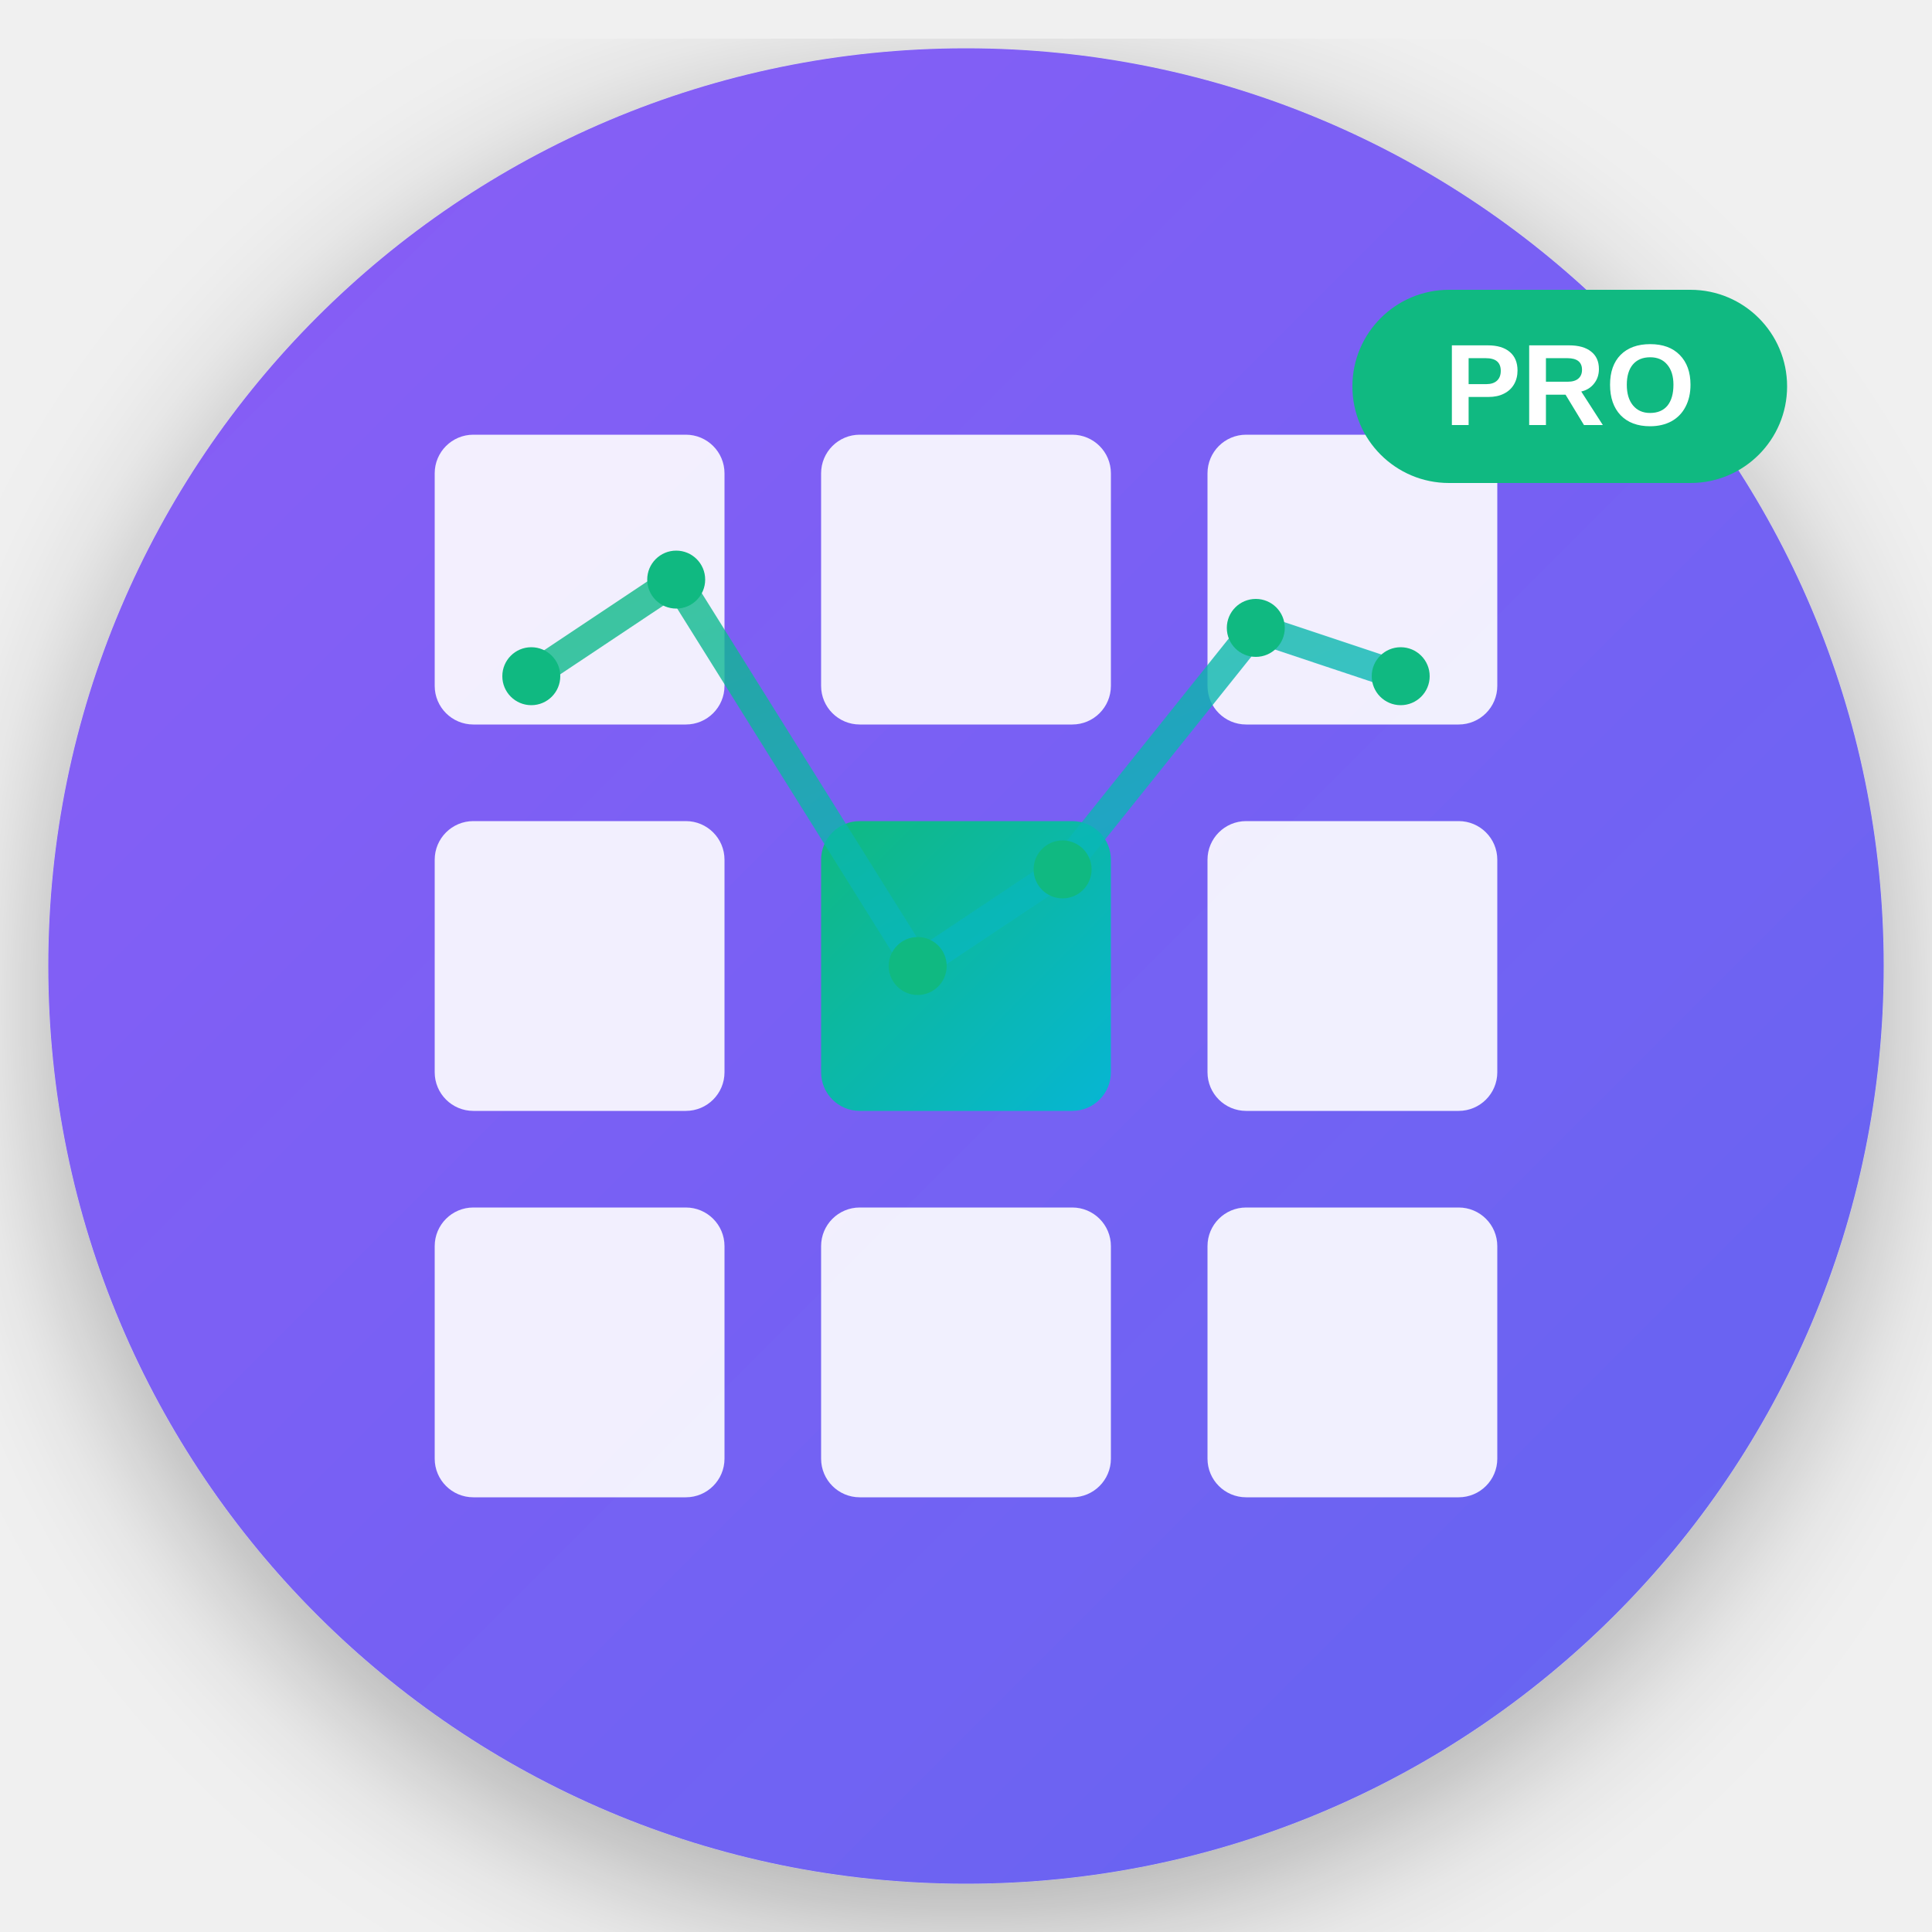
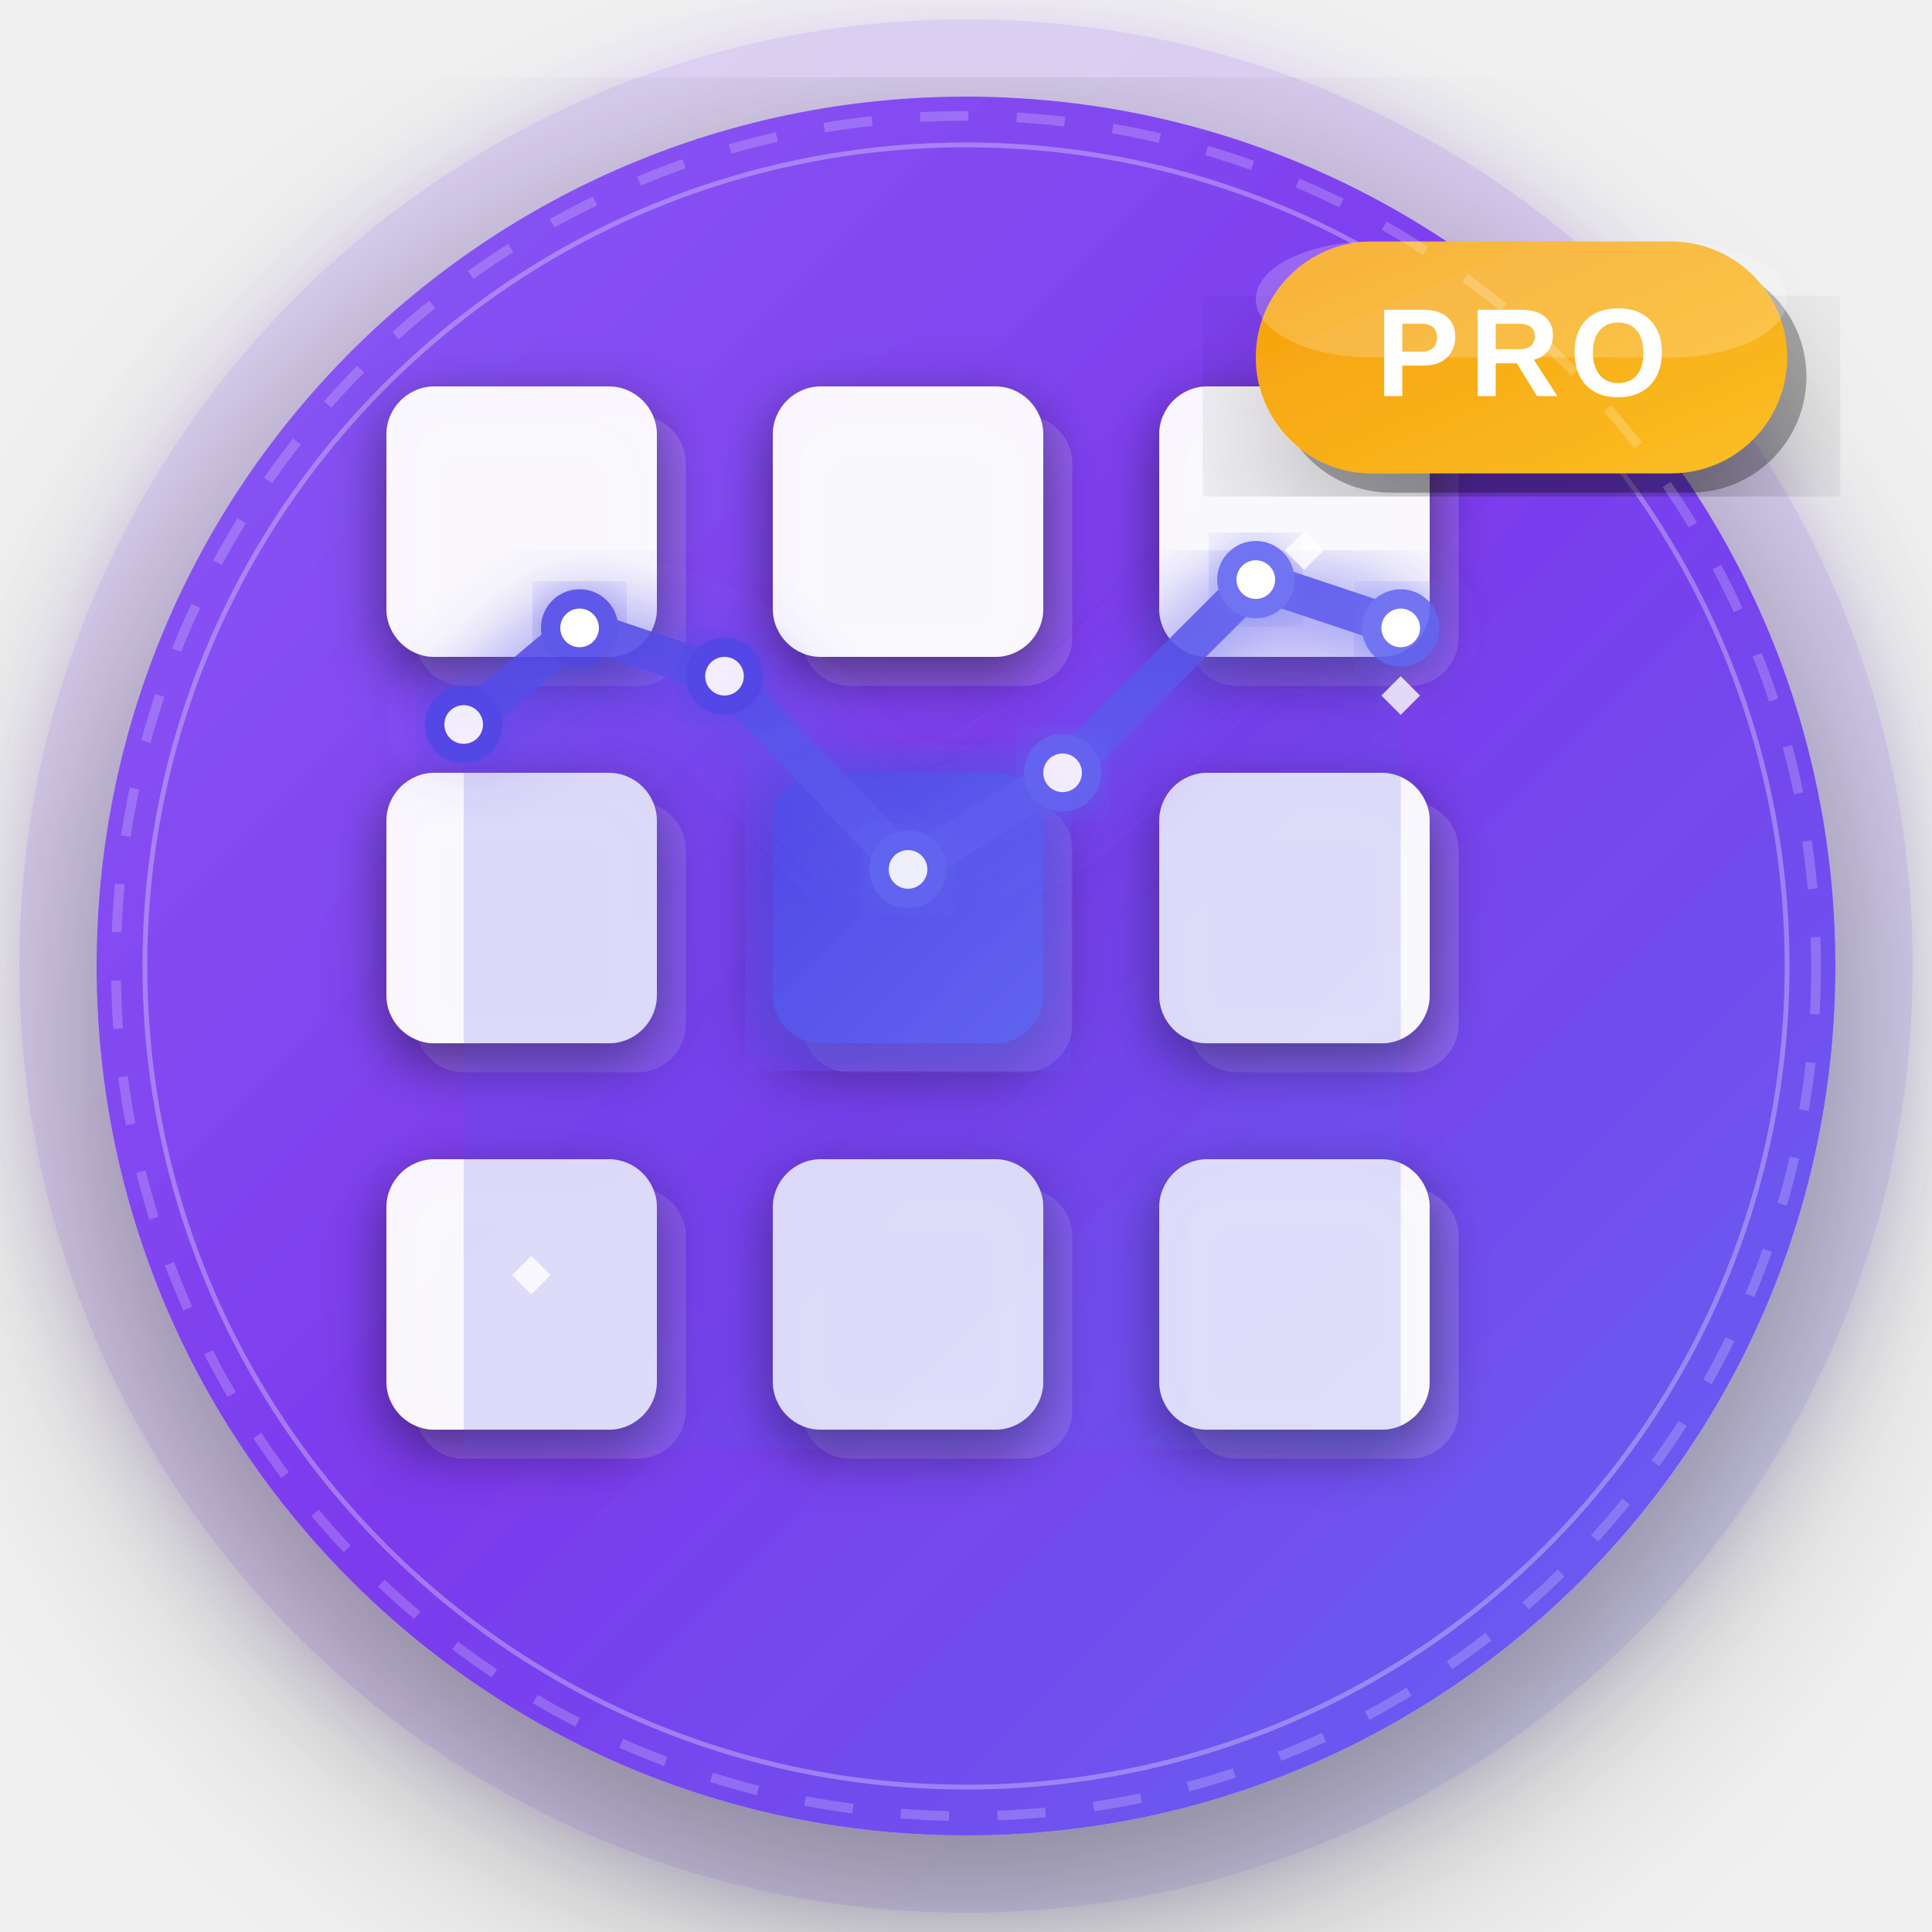
<svg xmlns="http://www.w3.org/2000/svg" width="200" height="200" viewBox="0 0 200 200" fill="none">
  <defs>
    <linearGradient id="bgGradient" x1="0%" y1="0%" x2="100%" y2="100%">
      <stop offset="0%" style="stop-color:#8b5cf6;stop-opacity:1" />
+       <stop offset="50%" style="stop-color:#7c3aed;stop-opacity:1" />
      <stop offset="100%" style="stop-color:#6366f1;stop-opacity:1" />
    </linearGradient>
    <linearGradient id="accentGradient" x1="0%" y1="0%" x2="100%" y2="100%">
-       <stop offset="0%" style="stop-color:#10b981;stop-opacity:1" />
-       <stop offset="100%" style="stop-color:#06b6d4;stop-opacity:1" />
+       <stop offset="0%" style="stop-color:#4f46e5;stop-opacity:1" />
+       <stop offset="100%" style="stop-color:#6366f1;stop-opacity:1" />
    </linearGradient>
+     <linearGradient id="goldGradient" x1="0%" y1="0%" x2="100%" y2="100%">
+       <stop offset="0%" style="stop-color:#f59e0b;stop-opacity:1" />
+       <stop offset="100%" style="stop-color:#fbbf24;stop-opacity:1" />
+     </linearGradient>
+     <filter id="glow">
+       <feGaussianBlur stdDeviation="4" result="coloredBlur" />
+       <feMerge>
+         <feMergeNode in="coloredBlur" />
+         <feMergeNode in="SourceGraphic" />
+       </feMerge>
+     </filter>
    <filter id="shadow">
-       <feDropShadow dx="0" dy="4" stdDeviation="8" flood-opacity="0.3" />
+       <feDropShadow dx="0" dy="8" stdDeviation="12" flood-opacity="0.4" />
+     </filter>
+     <filter id="innerShadow">
+       <feGaussianBlur in="SourceAlpha" stdDeviation="3" />
+       <feOffset dx="0" dy="2" result="offsetblur" />
+       <feComponentTransfer>
+         <feFuncA type="linear" slope="0.5" />
+       </feComponentTransfer>
+       <feMerge>
+         <feMergeNode />
+         <feMergeNode in="SourceGraphic" />
+       </feMerge>
    </filter>
  </defs>
-   <circle cx="100" cy="100" r="95" fill="url(#bgGradient)" filter="url(#shadow)" />
-   <g transform="translate(45, 45)">
-     <rect x="0" y="0" width="30" height="30" rx="4" fill="white" opacity="0.9" />
-     <rect x="40" y="0" width="30" height="30" rx="4" fill="white" opacity="0.9" />
-     <rect x="80" y="0" width="30" height="30" rx="4" fill="white" opacity="0.9" />
-     <rect x="0" y="40" width="30" height="30" rx="4" fill="white" opacity="0.9" />
-     <rect x="40" y="40" width="30" height="30" rx="4" fill="url(#accentGradient)" />
-     <rect x="80" y="40" width="30" height="30" rx="4" fill="white" opacity="0.9" />
-     <rect x="0" y="80" width="30" height="30" rx="4" fill="white" opacity="0.9" />
-     <rect x="40" y="80" width="30" height="30" rx="4" fill="white" opacity="0.9" />
-     <rect x="80" y="80" width="30" height="30" rx="4" fill="white" opacity="0.9" />
-     <path d="M 10 25 L 25 15 L 50 55 L 65 45 L 85 20 L 100 25" stroke="url(#accentGradient)" stroke-width="3" fill="none" stroke-linecap="round" stroke-linejoin="round" opacity="0.8" />
-     <circle cx="10" cy="25" r="3" fill="#10b981" />
-     <circle cx="25" cy="15" r="3" fill="#10b981" />
-     <circle cx="50" cy="55" r="3" fill="#10b981" />
-     <circle cx="65" cy="45" r="3" fill="#10b981" />
-     <circle cx="85" cy="20" r="3" fill="#10b981" />
-     <circle cx="100" cy="25" r="3" fill="#10b981" />
+   <circle cx="100" cy="100" r="98" fill="url(#bgGradient)" opacity="0.2" filter="url(#glow)" />
+   <circle cx="100" cy="100" r="90" fill="url(#bgGradient)" filter="url(#shadow)" />
+   <circle cx="100" cy="100" r="85" fill="none" stroke="white" stroke-width="0.5" opacity="0.3" />
+   <g transform="translate(40, 40)">
+     <g opacity="0.3">
+       <rect x="3" y="3" width="28" height="28" rx="5" fill="white" opacity="0.5" />
+       <rect x="43" y="3" width="28" height="28" rx="5" fill="white" opacity="0.5" />
+       <rect x="83" y="3" width="28" height="28" rx="5" fill="white" opacity="0.5" />
+       <rect x="3" y="43" width="28" height="28" rx="5" fill="white" opacity="0.5" />
+       <rect x="43" y="43" width="28" height="28" rx="5" fill="white" opacity="0.5" />
+       <rect x="83" y="43" width="28" height="28" rx="5" fill="white" opacity="0.5" />
+       <rect x="3" y="83" width="28" height="28" rx="5" fill="white" opacity="0.5" />
+       <rect x="43" y="83" width="28" height="28" rx="5" fill="white" opacity="0.5" />
+       <rect x="83" y="83" width="28" height="28" rx="5" fill="white" opacity="0.5" />
+     </g>
+     <g filter="url(#innerShadow)">
+       <rect x="0" y="0" width="28" height="28" rx="5" fill="white" opacity="0.95" />
+       <rect x="40" y="0" width="28" height="28" rx="5" fill="white" opacity="0.95" />
+       <rect x="80" y="0" width="28" height="28" rx="5" fill="white" opacity="0.95" />
+       <rect x="0" y="40" width="28" height="28" rx="5" fill="white" opacity="0.95" />
+       <rect x="40" y="40" width="28" height="28" rx="5" fill="url(#accentGradient)" filter="url(#glow)" />
+       <rect x="80" y="40" width="28" height="28" rx="5" fill="white" opacity="0.95" />
+       <rect x="0" y="80" width="28" height="28" rx="5" fill="white" opacity="0.95" />
+       <rect x="40" y="80" width="28" height="28" rx="5" fill="white" opacity="0.95" />
+       <rect x="80" y="80" width="28" height="28" rx="5" fill="white" opacity="0.95" />
+     </g>
+     <g opacity="0.9">
+       <path d="M 8 35 L 20 25 L 35 30 L 54 50 L 70 40 L 90 20 L 105 25 L 105 110 L 8 110 Z" fill="url(#accentGradient)" opacity="0.2" />
+       <path d="M 8 35 L 20 25 L 35 30 L 54 50 L 70 40 L 90 20 L 105 25" stroke="url(#accentGradient)" stroke-width="4" fill="none" stroke-linecap="round" stroke-linejoin="round" filter="url(#glow)" />
+       <circle cx="8" cy="35" r="4" fill="#4f46e5" filter="url(#glow)" />
+       <circle cx="20" cy="25" r="4" fill="#4f46e5" filter="url(#glow)" />
+       <circle cx="35" cy="30" r="4" fill="#4f46e5" filter="url(#glow)" />
+       <circle cx="54" cy="50" r="4" fill="#6366f1" filter="url(#glow)" />
+       <circle cx="70" cy="40" r="4" fill="#6366f1" filter="url(#glow)" />
+       <circle cx="90" cy="20" r="4" fill="#6366f1" filter="url(#glow)" />
+       <circle cx="105" cy="25" r="4" fill="#6366f1" filter="url(#glow)" />
+       <circle cx="8" cy="35" r="2" fill="white" />
+       <circle cx="20" cy="25" r="2" fill="white" />
+       <circle cx="35" cy="30" r="2" fill="white" />
+       <circle cx="54" cy="50" r="2" fill="white" />
+       <circle cx="70" cy="40" r="2" fill="white" />
+       <circle cx="90" cy="20" r="2" fill="white" />
+       <circle cx="105" cy="25" r="2" fill="white" />
+     </g>
+     <g opacity="0.8">
+       <path d="M 95 15 L 97 17 L 95 19 L 93 17 Z" fill="white" filter="url(#glow)" />
+       <path d="M 105 30 L 107 32 L 105 34 L 103 32 Z" fill="white" filter="url(#glow)" />
+       <path d="M 15 90 L 17 92 L 15 94 L 13 92 Z" fill="white" filter="url(#glow)" />
+     </g>
  </g>
-   <g transform="translate(140, 30)">
-     <rect x="0" y="0" width="45" height="20" rx="10" fill="#10b981" />
-     <text x="22.5" y="14" font-family="Arial, sans-serif" font-size="12" font-weight="bold" fill="white" text-anchor="middle">PRO</text>
+   <g transform="translate(130, 25)">
+     <rect x="2" y="2" width="55" height="24" rx="12" fill="black" opacity="0.3" />
+     <rect x="0" y="0" width="55" height="24" rx="12" fill="url(#goldGradient)" filter="url(#shadow)" />
+     <rect x="0" y="0" width="55" height="12" rx="12" fill="white" opacity="0.2" />
+     <text x="27.5" y="16" font-family="Arial, sans-serif" font-size="13" font-weight="900" fill="white" text-anchor="middle" letter-spacing="1">PRO</text>
  </g>
+   <circle cx="100" cy="100" r="88" fill="none" stroke="white" stroke-width="1" opacity="0.2" stroke-dasharray="5,5">
+     <animateTransform attributeName="transform" type="rotate" from="0 100 100" to="360 100 100" dur="20s" repeatCount="indefinite" />
+   </circle>
</svg>
